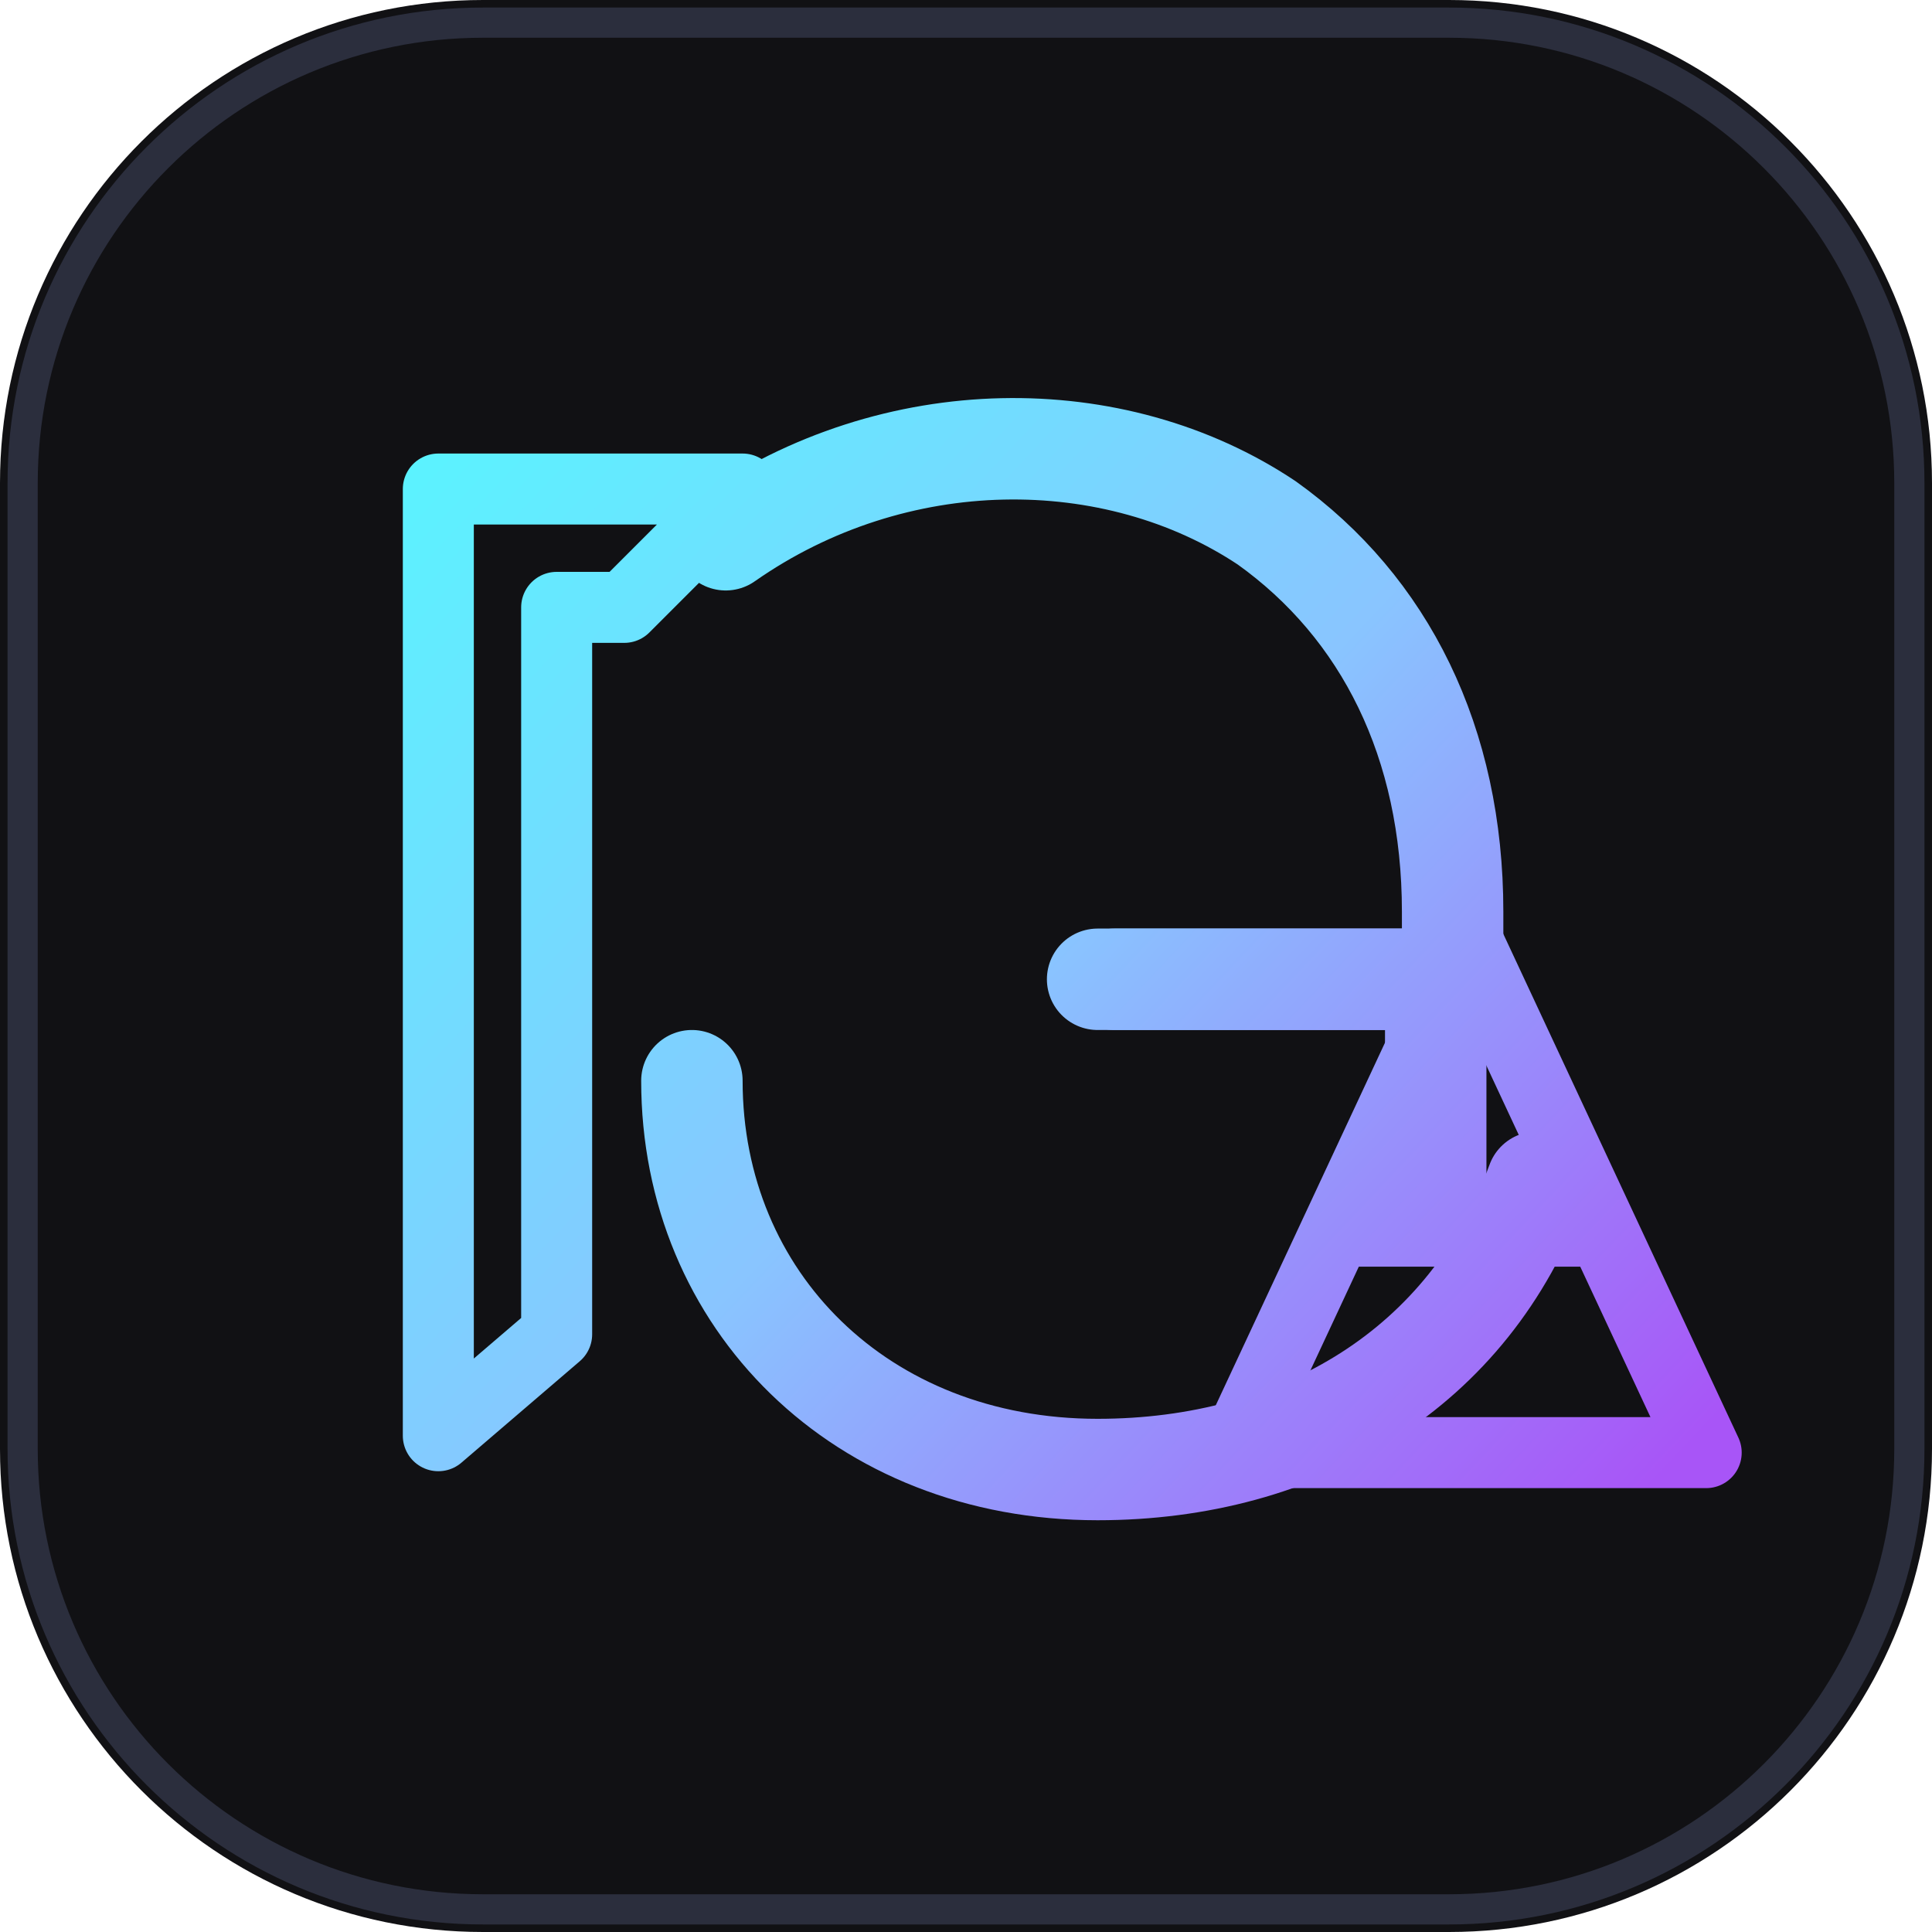
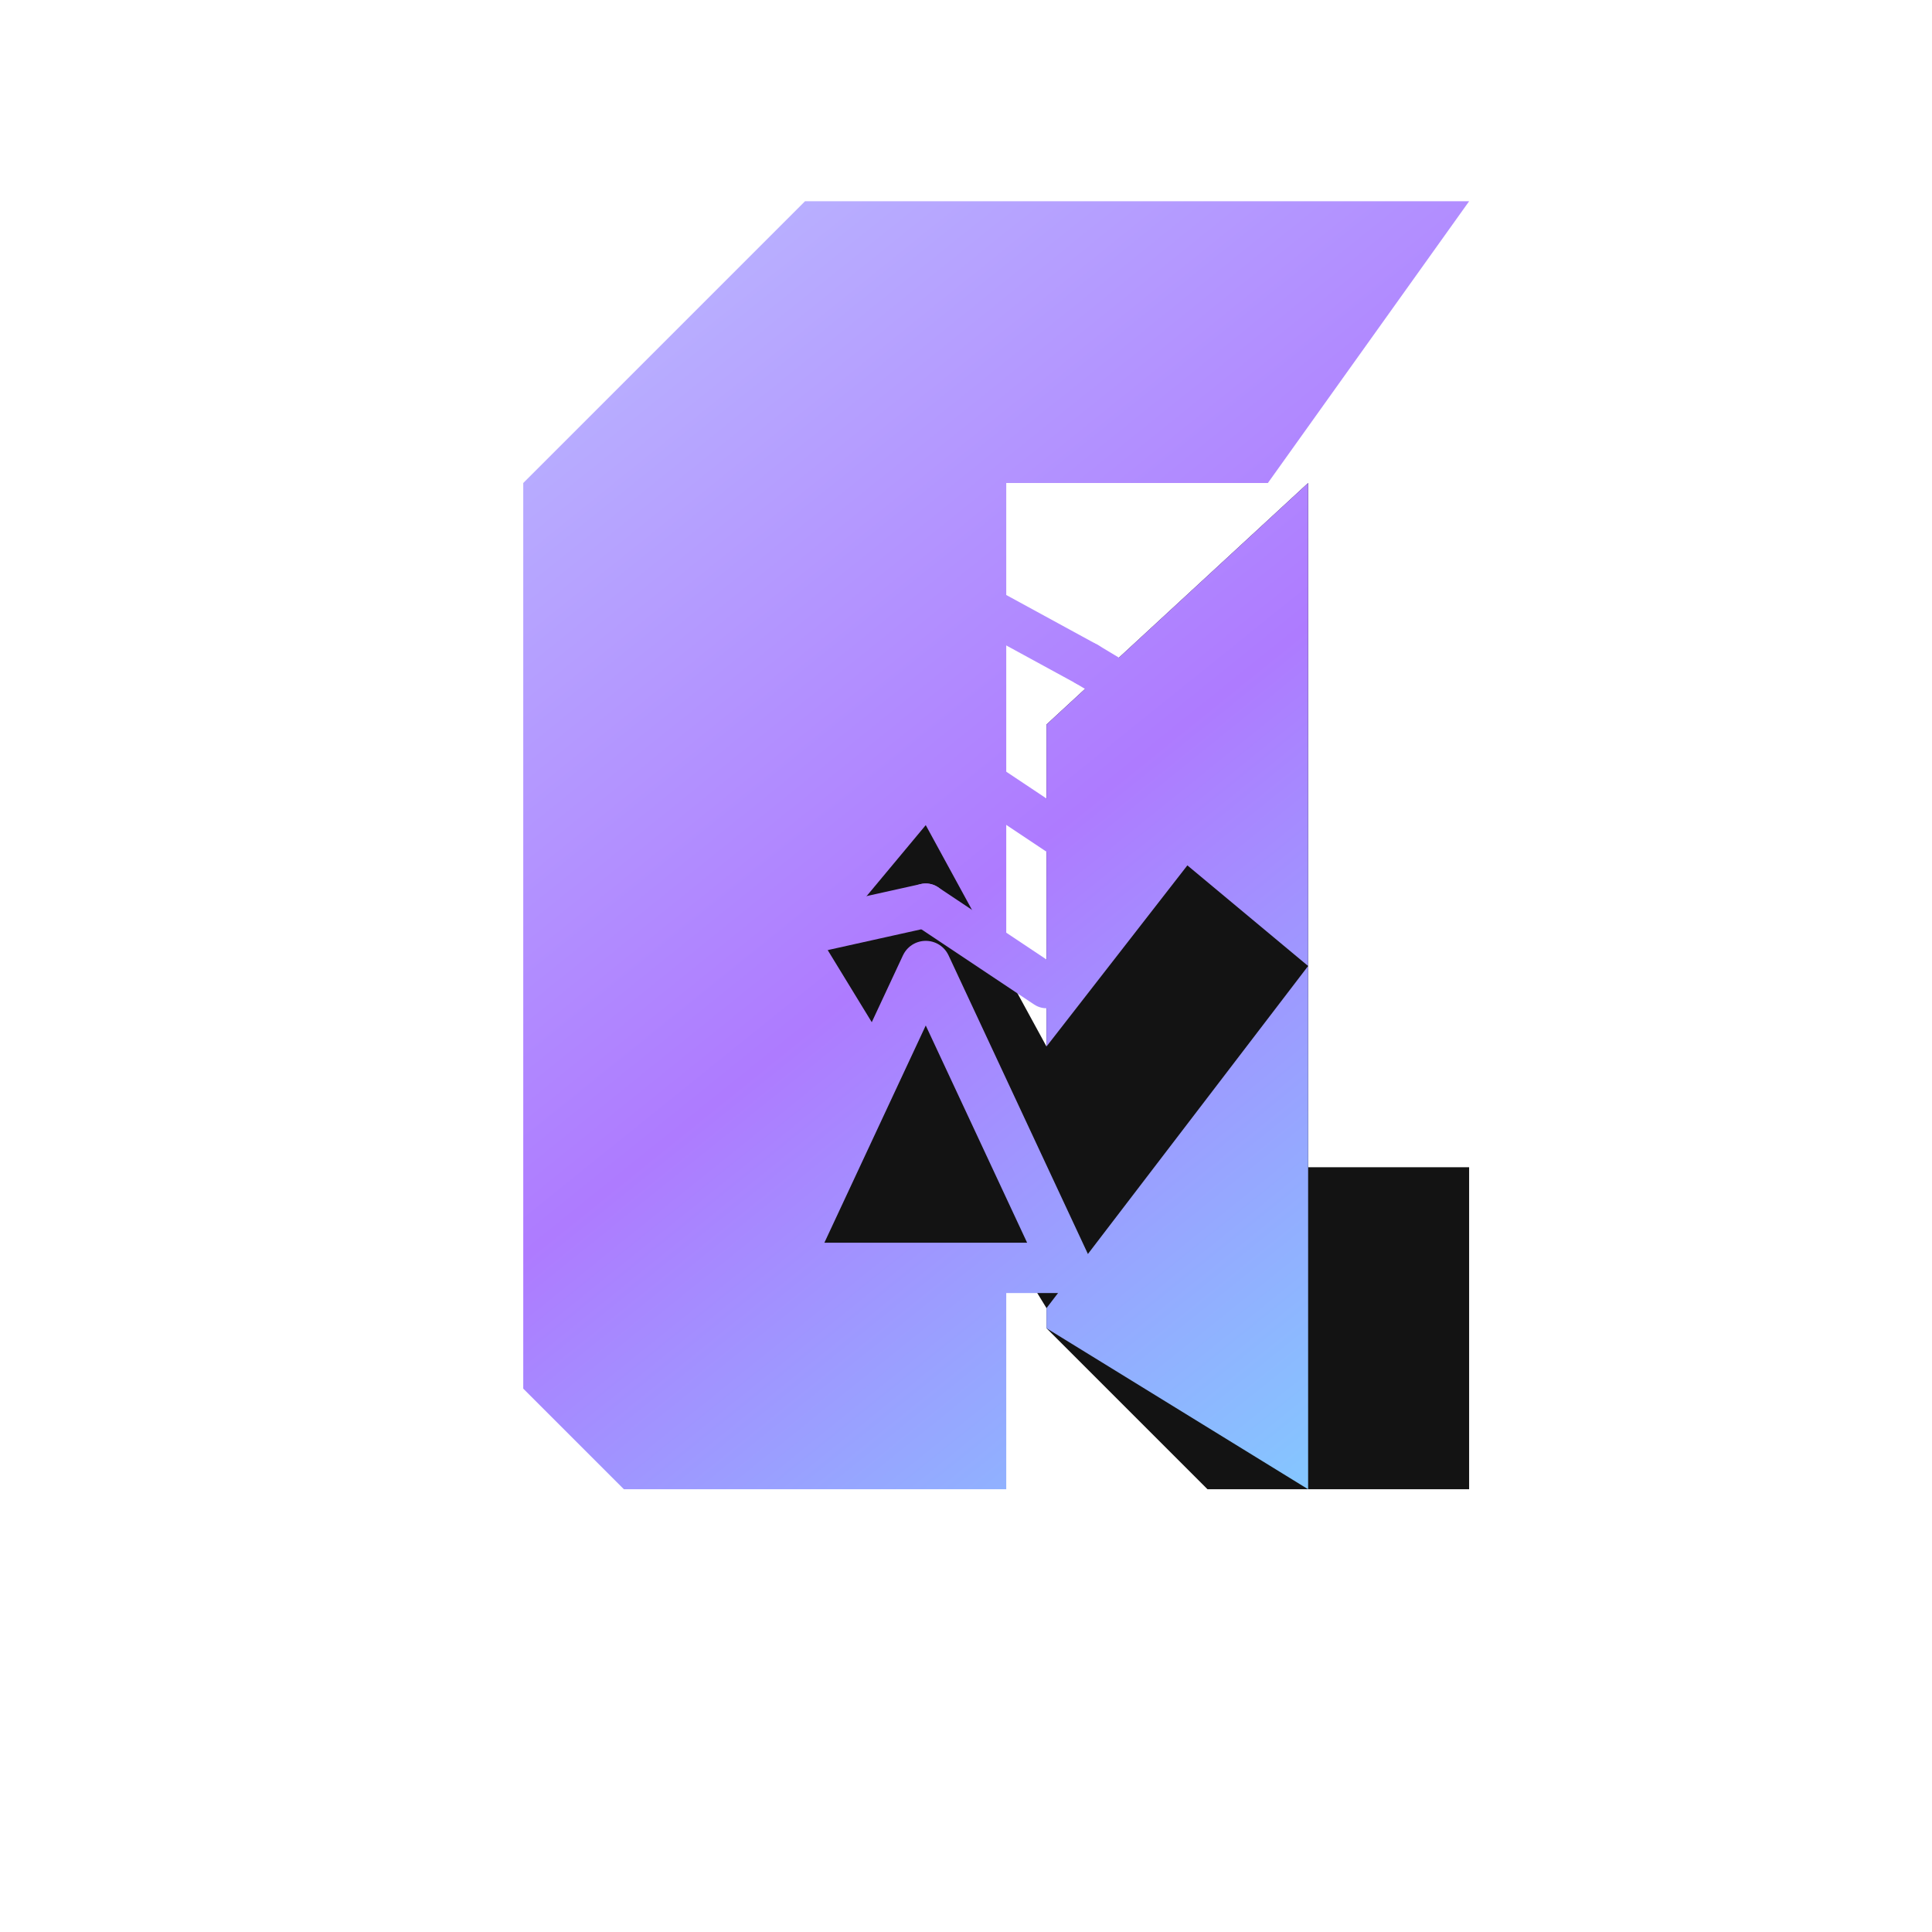
- <svg xmlns="http://www.w3.org/2000/svg" width="64" height="64" viewBox="0 0 64 64" fill="none">
-   <rect width="64" height="64" rx="16" fill="#111114" />
-   <rect x="0.75" y="0.75" width="62.5" height="62.5" rx="15.25" stroke="#A5B4FC" stroke-opacity="0.18" />
-   <g transform="translate(5 5) scale(0.56)" stroke="url(#ig-neon-fav)" stroke-linecap="round" stroke-linejoin="round">
-     <path d="M17 20H35L28 27H24V70L17 76V20Z" stroke-width="4.2" />
-     <path d="M34 23C44 16 57 16 66 22C73 27 77 35 77 45V49H57" stroke-width="6" />
-     <path d="M32 55C32 68 42 78 56 78C68 78 78 72 82 61" stroke-width="6" />
-     <path d="M56 49H76V62" stroke-width="6" />
-     <path d="M64 77L78 47L92 77H64Z" stroke-width="4.2" />
-     <path d="M70 64H86" stroke-width="4" />
-   </g>
+ <svg xmlns="http://www.w3.org/2000/svg" width="64" height="64" viewBox="0 0 96 96" fill="none">
  <defs>
-     <linearGradient id="ig-neon-fav" x1="12" y1="16" x2="84" y2="84" gradientUnits="userSpaceOnUse">
-       <stop stop-color="#57F7FF" />
-       <stop offset="0.52" stop-color="#89C5FF" />
-       <stop offset="1" stop-color="#A855F7" />
+     <linearGradient id="ig-favicon" x1="18" y1="12" x2="76" y2="84" gradientUnits="userSpaceOnUse">
+       <stop stop-color="#BCC2FF" />
+       <stop offset="0.48" stop-color="#AE7BFF" />
+       <stop offset="1" stop-color="#72E8FF" />
    </linearGradient>
  </defs>
+   <path d="M26 24L40 10H73L63 24H50V74H31L26 69V24Z" fill="url(#ig-favicon)" />
+   <path d="M52 36L65 24V58H73V74H60L52 66V36Z" fill="#131313" />
+   <path d="M52 36L65 24V74L52 66V36Z" fill="url(#ig-favicon)" />
+   <path d="M52 65L41 47L46 41L52 52L59 43L65 48L52 65Z" fill="#131313" />
+   <path d="M42 59L46 61" stroke="url(#ig-favicon)" stroke-width="2.2" stroke-linecap="round" />
+   <path d="M44 52L49 55" stroke="url(#ig-favicon)" stroke-width="2.2" stroke-linecap="round" />
+   <path d="M46 45L52 49" stroke="url(#ig-favicon)" stroke-width="2.2" stroke-linecap="round" />
+   <path d="M49 39L55 43" stroke="url(#ig-favicon)" stroke-width="2.2" stroke-linecap="round" />
+   <path d="M54 33L59 36" stroke="url(#ig-favicon)" stroke-width="2.2" stroke-linecap="round" />
+   <path d="M42 59L39 67" stroke="url(#ig-favicon)" stroke-width="2.2" stroke-linecap="round" />
+   <path d="M44 52L37 57" stroke="url(#ig-favicon)" stroke-width="2.2" stroke-linecap="round" />
+   <path d="M46 45L37 47" stroke="url(#ig-favicon)" stroke-width="2.2" stroke-linecap="round" />
+   <path d="M49 39L38 36" stroke="url(#ig-favicon)" stroke-width="2.2" stroke-linecap="round" />
+   <path d="M54 33L43 27" stroke="url(#ig-favicon)" stroke-width="2.2" stroke-linecap="round" />
+   <path d="M39 63L46 48L53 63H39Z" fill="#131313" stroke="url(#ig-favicon)" stroke-width="2.5" stroke-linejoin="round" />
</svg>
